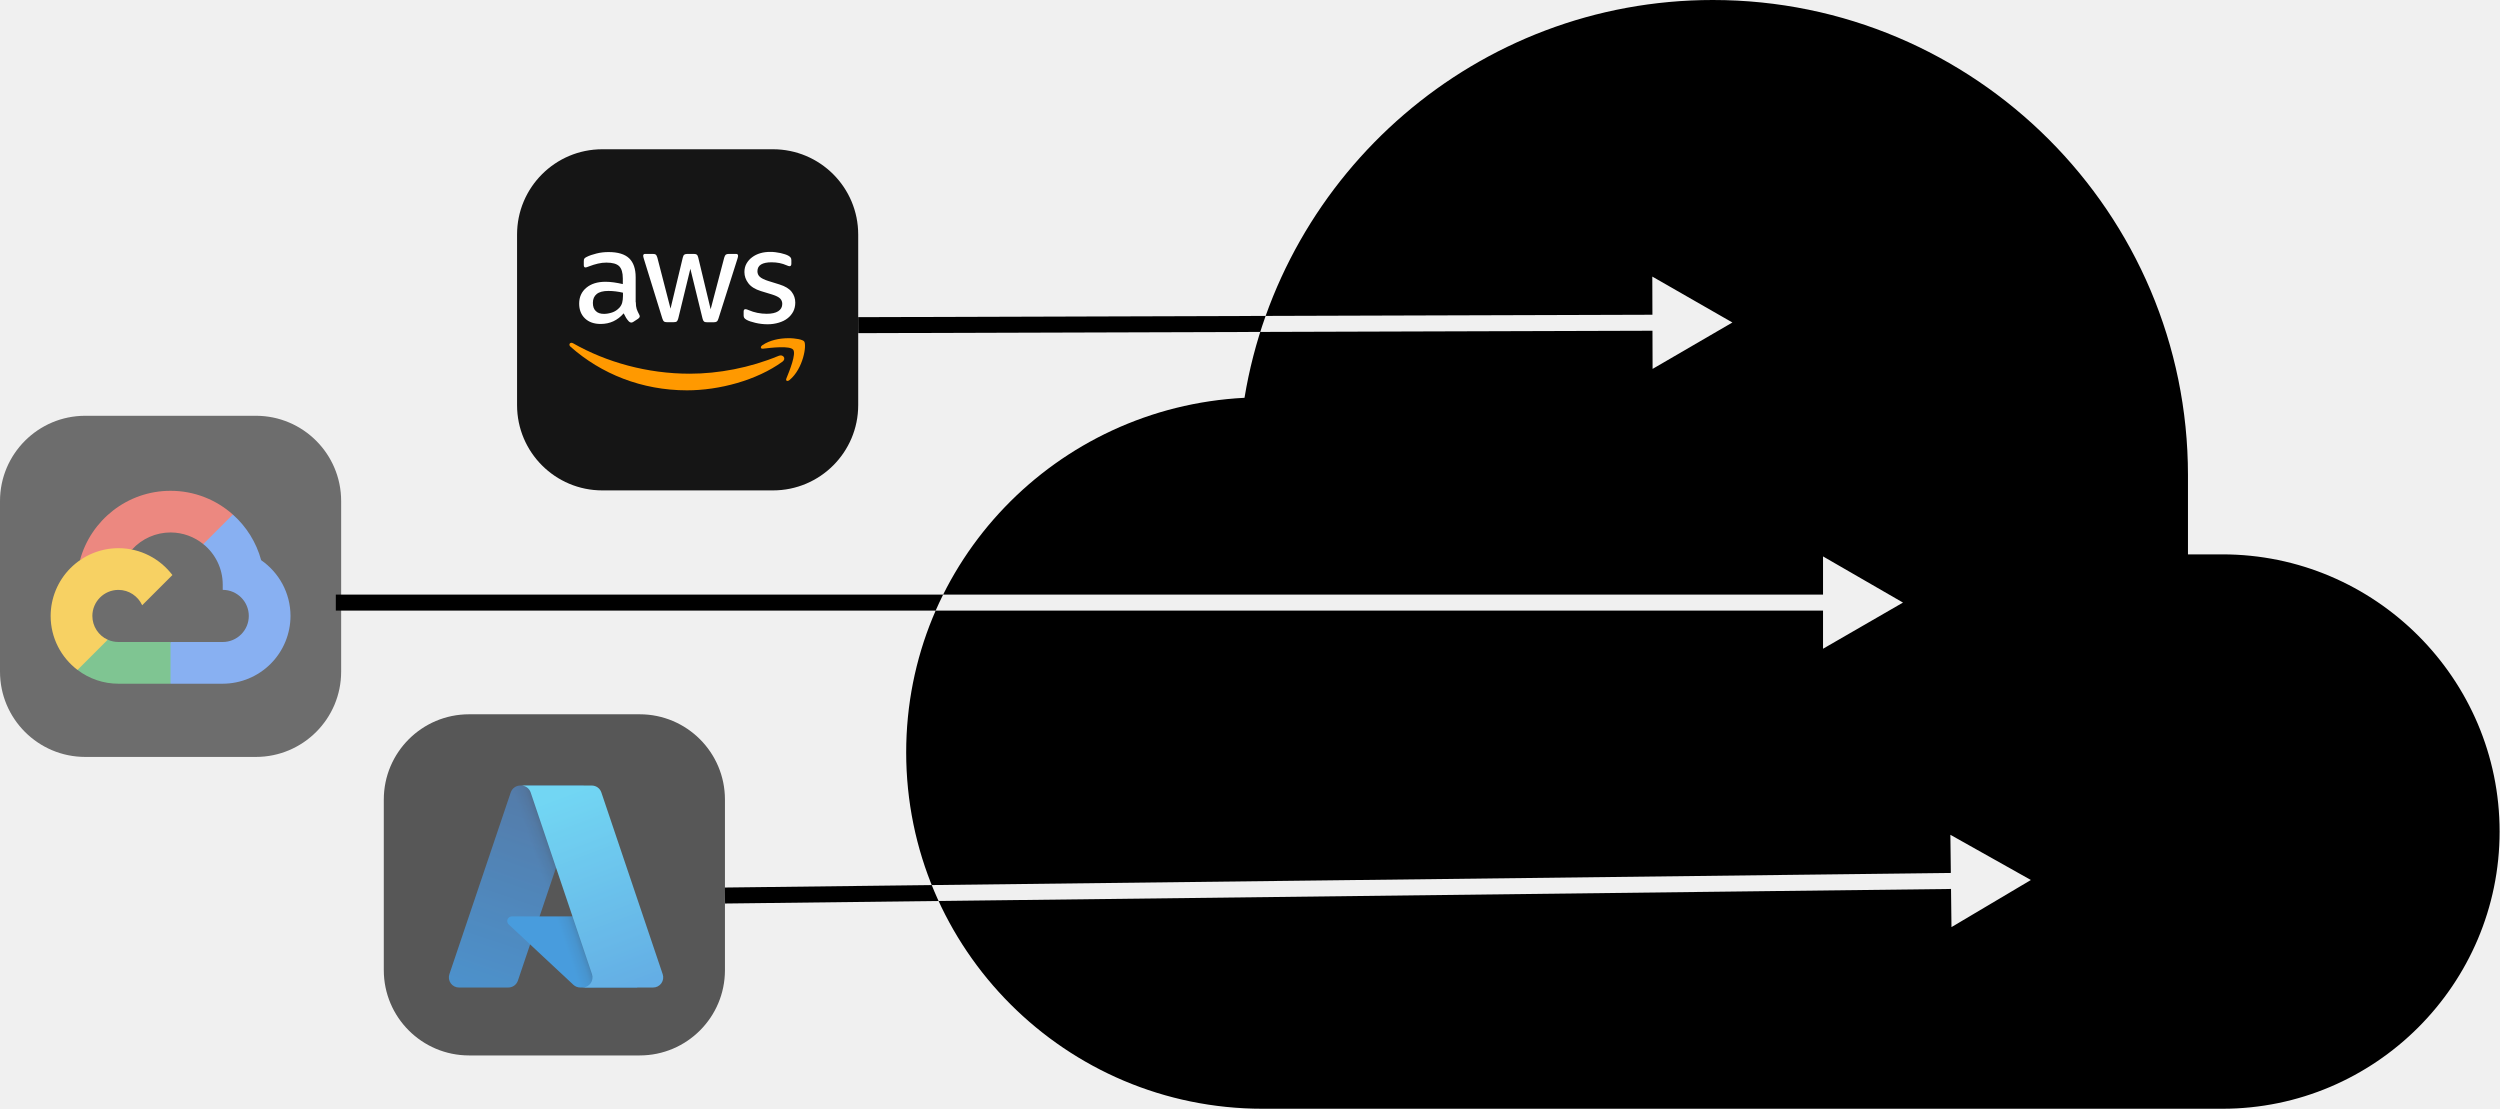
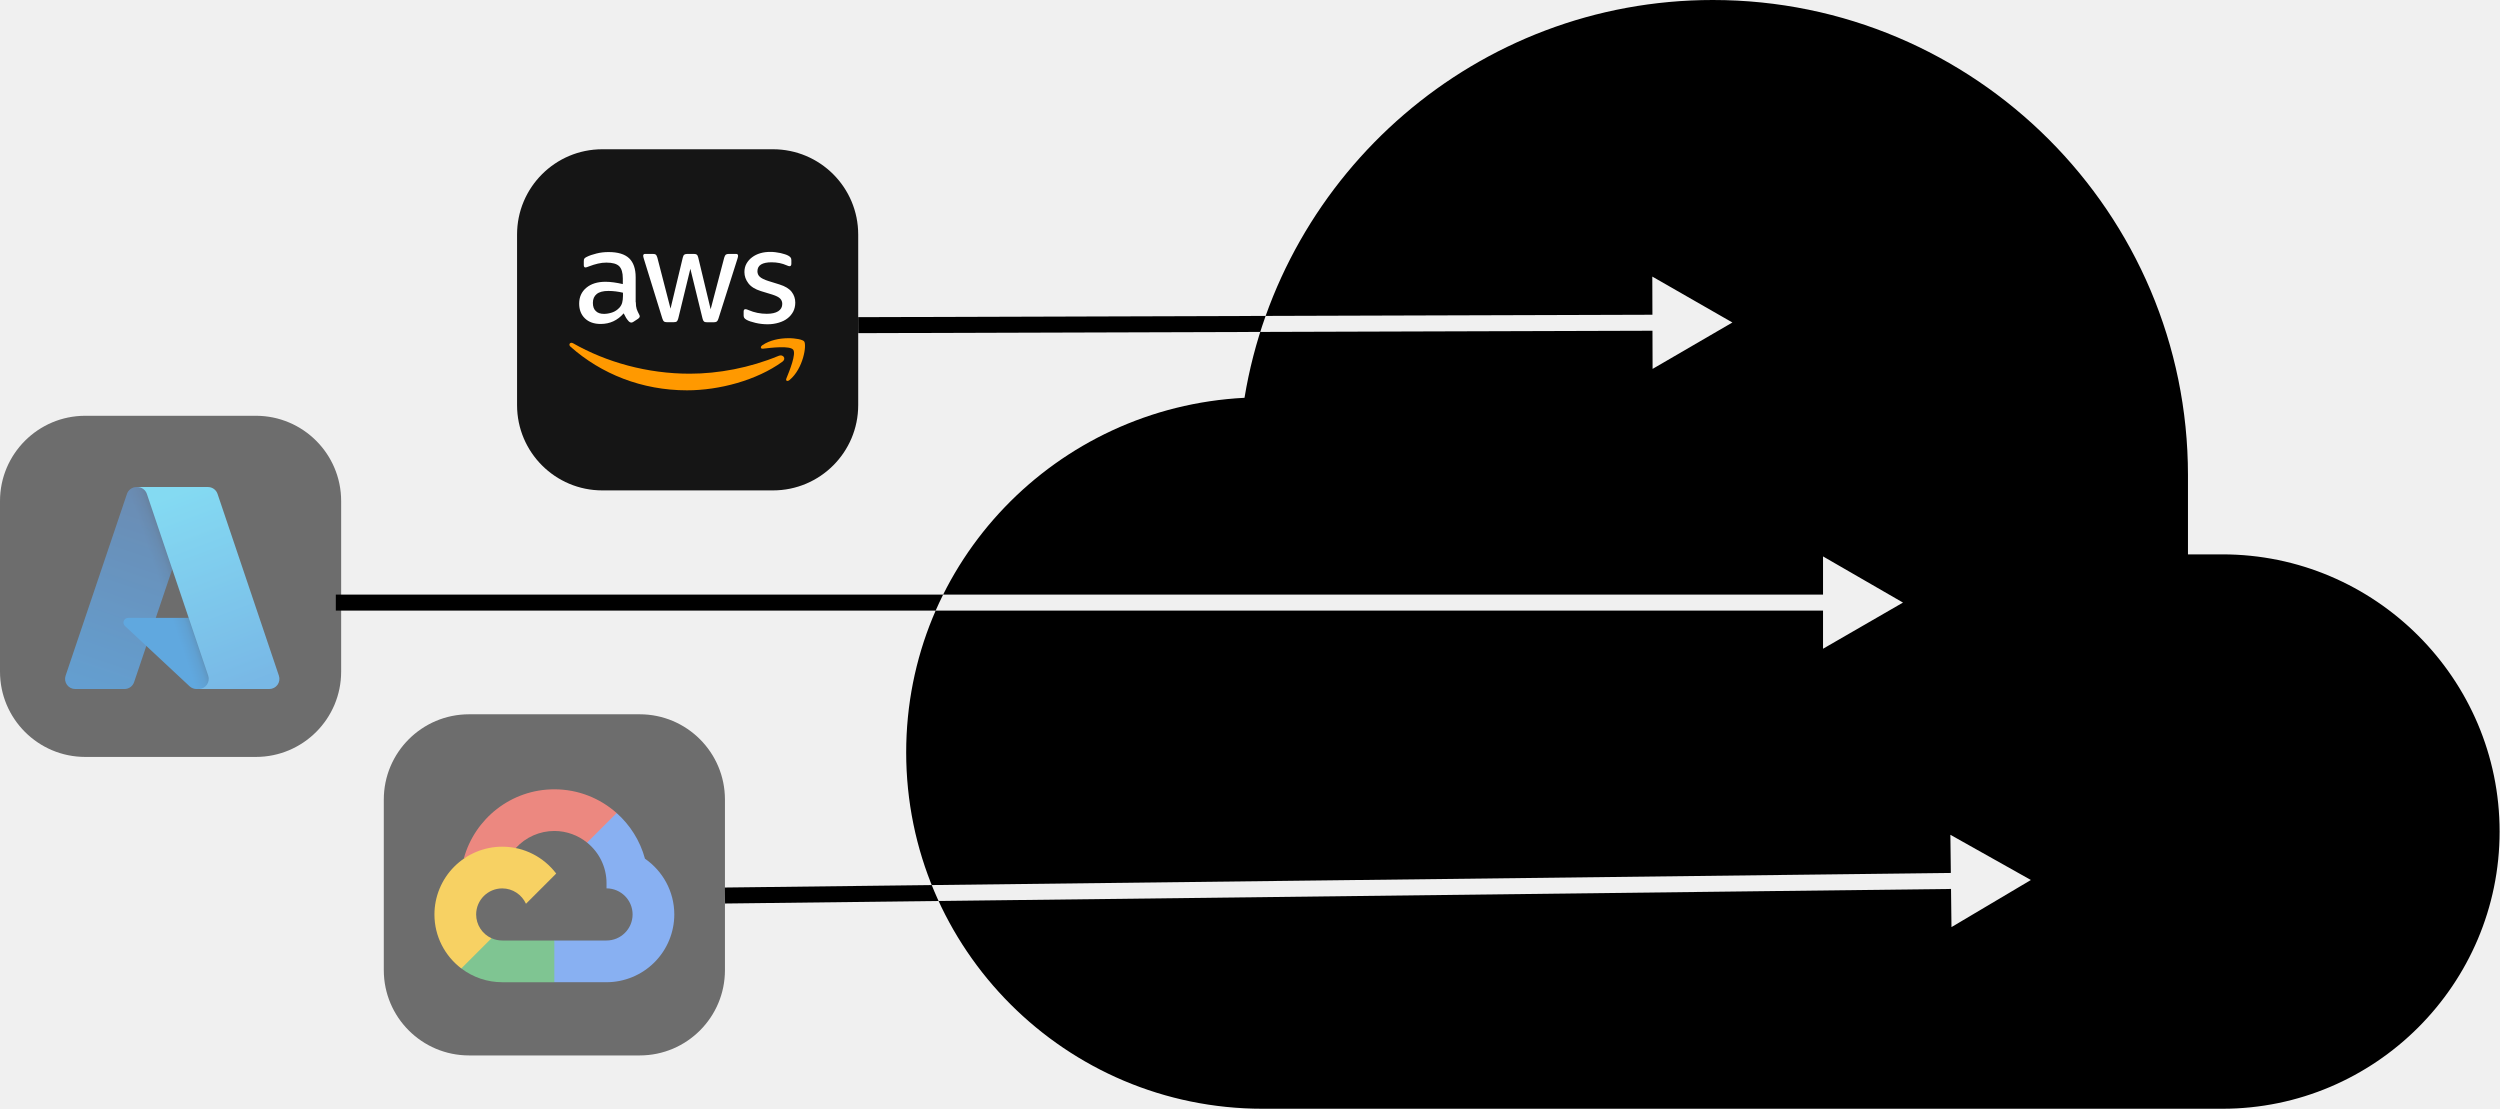
- <svg xmlns="http://www.w3.org/2000/svg" width="469" height="208" fill="none" viewBox="0 0 469 208">
-   <rect width="64" height="64" x="97" y="28" fill="#151515" rx="16" />
-   <g clip-path="url(#a)">
-     <path fill="#fff" d="M119.28 56.688c0 .534.059.968.162 1.285.117.318.264.664.47 1.04.074.116.103.231.103.332 0 .144-.088.289-.279.433l-.926.607c-.133.087-.265.13-.383.13-.147 0-.294-.072-.441-.202-.205-.217-.382-.448-.529-.679-.147-.246-.294-.52-.455-.852-1.147 1.329-2.587 1.993-4.322 1.993-1.235 0-2.22-.347-2.94-1.04-.72-.693-1.088-1.618-1.088-2.773 0-1.228.441-2.224 1.338-2.975.897-.751 2.087-1.127 3.601-1.127.5 0 1.015.043 1.558.116.544.072 1.103.188 1.691.318V52.24c0-1.098-.235-1.863-.691-2.311-.47-.448-1.264-.664-2.396-.664-.514 0-1.044.058-1.587.188-.544.13-1.074.289-1.588.491-.235.101-.412.159-.515.188-.102.029-.176.043-.235.043-.205 0-.308-.144-.308-.448v-.708c0-.231.029-.404.103-.505.073-.101.205-.202.411-.303.515-.26 1.132-.477 1.852-.65.72-.188 1.485-.274 2.293-.274 1.75 0 3.028.39 3.852 1.17.808.78 1.22 1.964 1.22 3.553v4.679h.029Zm-5.968 2.195c.485 0 .985-.087 1.514-.26.529-.173 1-.491 1.397-.924.235-.274.411-.578.499-.924.089-.347.147-.765.147-1.257v-.607c-.426-.101-.882-.188-1.352-.245-.47-.058-.926-.087-1.382-.087-.985 0-1.705.188-2.19.578-.485.39-.72.939-.72 1.661 0 .679.176 1.184.544 1.531.352.361.867.534 1.543.534Zm11.804 1.56c-.265 0-.441-.043-.559-.144-.117-.087-.22-.289-.309-.563l-3.454-11.164c-.088-.289-.132-.477-.132-.578 0-.231.117-.361.353-.361h1.44c.279 0 .47.043.573.144.118.087.206.289.294.563l2.47 9.561 2.293-9.561c.073-.289.162-.477.279-.563.118-.087.324-.144.588-.144h1.176c.28 0 .471.043.588.144.118.087.221.289.279.563l2.323 9.677 2.543-9.677c.088-.289.191-.477.294-.563.118-.087.309-.144.573-.144h1.367c.236 0 .368.116.368.361 0 .072-.015.144-.03.231-.014.087-.044.202-.102.361l-3.543 11.164c-.088.289-.191.477-.309.563-.117.087-.308.144-.558.144h-1.264c-.28 0-.471-.043-.588-.144-.118-.101-.221-.289-.28-.578l-2.278-9.316-2.264 9.301c-.073.289-.162.477-.279.578-.118.101-.324.144-.588.144h-1.264Zm18.888.39c-.764 0-1.528-.087-2.263-.26-.735-.173-1.308-.361-1.691-.578-.235-.13-.397-.274-.455-.404-.059-.13-.089-.274-.089-.404v-.737c0-.303.118-.448.339-.448.088 0 .176.015.264.043.088.029.221.087.368.144.499.217 1.043.39 1.617.505.588.116 1.161.173 1.749.173.926 0 1.646-.159 2.146-.477.5-.318.764-.78.764-1.372 0-.404-.132-.737-.397-1.011-.264-.274-.764-.52-1.484-.751l-2.132-.65c-1.073-.332-1.866-.823-2.352-1.473-.485-.635-.735-1.343-.735-2.094 0-.607.133-1.141.397-1.603.265-.462.618-.867 1.059-1.184.441-.332.94-.578 1.528-.751.588-.173 1.206-.245 1.853-.245.323 0 .661.014.984.058.339.043.647.101.956.159.294.072.573.144.838.231.264.087.47.173.617.26.206.116.353.231.441.361.088.116.132.274.132.477v.679c0 .303-.117.462-.338.462-.117 0-.308-.058-.558-.173-.838-.376-1.779-.563-2.823-.563-.837 0-1.499.13-1.955.404-.455.274-.69.693-.69 1.285 0 .404.147.751.441 1.026.294.274.837.549 1.616.794l2.088.65c1.058.332 1.823.794 2.278 1.387.456.592.676 1.271.676 2.022 0 .621-.132 1.184-.382 1.675-.264.491-.617.924-1.073 1.271-.456.361-.999.621-1.631.809-.662.202-1.353.303-2.103.303Z" />
-     <path fill="#F90" fill-rule="evenodd" d="M146.783 67.853c-4.837 3.51-11.863 5.373-17.904 5.373-8.467 0-16.096-3.076-21.858-8.189-.456-.404-.045-.953.499-.635 6.233 3.553 13.921 5.705 21.873 5.705 5.365 0 11.26-1.098 16.684-3.351.808-.361 1.499.52.706 1.098Z" clip-rule="evenodd" />
-     <path fill="#F90" fill-rule="evenodd" d="M148.796 65.6c-.617-.78-4.086-.376-5.659-.188-.47.058-.544-.347-.117-.65 2.763-1.907 7.305-1.358 7.834-.722.53.65-.147 5.113-2.734 7.25-.397.332-.779.159-.602-.274.588-1.43 1.896-4.651 1.278-5.416Z" clip-rule="evenodd" />
+ <svg xmlns="http://www.w3.org/2000/svg" width="469" height="208" viewBox="0 0 469 208" fill="none">
+   <rect x="97" y="28" width="64" height="64" rx="16" fill="#151515" />
+   <g clip-path="url(#clip0_19_909)">
+     <path d="M119.28 56.688C119.28 57.223 119.339 57.656 119.442 57.974C119.559 58.292 119.706 58.638 119.912 59.014C119.986 59.129 120.015 59.245 120.015 59.346C120.015 59.49 119.927 59.635 119.736 59.779L118.81 60.386C118.677 60.472 118.545 60.516 118.427 60.516C118.28 60.516 118.133 60.444 117.986 60.314C117.781 60.097 117.604 59.866 117.457 59.635C117.31 59.389 117.163 59.115 117.002 58.783C115.855 60.111 114.415 60.776 112.68 60.776C111.445 60.776 110.46 60.429 109.74 59.736C109.02 59.043 108.652 58.118 108.652 56.963C108.652 55.735 109.093 54.739 109.99 53.988C110.887 53.237 112.077 52.861 113.591 52.861C114.091 52.861 114.606 52.904 115.149 52.977C115.693 53.049 116.252 53.164 116.84 53.294V52.24C116.84 51.142 116.605 50.377 116.149 49.929C115.679 49.481 114.885 49.265 113.753 49.265C113.239 49.265 112.709 49.322 112.166 49.453C111.622 49.583 111.092 49.741 110.578 49.944C110.343 50.045 110.166 50.102 110.063 50.131C109.961 50.16 109.887 50.175 109.828 50.175C109.623 50.175 109.52 50.03 109.52 49.727V49.019C109.52 48.788 109.549 48.615 109.623 48.514C109.696 48.413 109.828 48.312 110.034 48.21C110.549 47.95 111.166 47.734 111.886 47.56C112.606 47.373 113.371 47.286 114.179 47.286C115.929 47.286 117.207 47.676 118.031 48.456C118.839 49.236 119.251 50.42 119.251 52.009V56.688H119.28ZM113.312 58.884C113.797 58.884 114.297 58.797 114.826 58.624C115.355 58.45 115.826 58.133 116.223 57.699C116.458 57.425 116.634 57.122 116.722 56.775C116.811 56.428 116.869 56.01 116.869 55.519V54.912C116.443 54.811 115.987 54.724 115.517 54.666C115.047 54.609 114.591 54.58 114.135 54.58C113.15 54.58 112.43 54.767 111.945 55.157C111.46 55.547 111.225 56.096 111.225 56.818C111.225 57.497 111.401 58.003 111.769 58.349C112.121 58.71 112.636 58.884 113.312 58.884ZM125.116 60.444C124.851 60.444 124.675 60.4 124.557 60.299C124.44 60.212 124.337 60.01 124.248 59.736L120.794 48.572C120.706 48.283 120.662 48.095 120.662 47.994C120.662 47.763 120.779 47.633 121.015 47.633H122.455C122.734 47.633 122.925 47.676 123.028 47.777C123.146 47.864 123.234 48.066 123.322 48.34L125.792 57.902L128.085 48.34C128.158 48.052 128.247 47.864 128.364 47.777C128.482 47.691 128.688 47.633 128.952 47.633H130.128C130.408 47.633 130.599 47.676 130.716 47.777C130.834 47.864 130.937 48.066 130.995 48.34L133.318 58.017L135.861 48.34C135.949 48.052 136.052 47.864 136.155 47.777C136.273 47.691 136.464 47.633 136.728 47.633H138.095C138.331 47.633 138.463 47.748 138.463 47.994C138.463 48.066 138.448 48.138 138.433 48.225C138.419 48.312 138.389 48.427 138.331 48.586L134.788 59.75C134.7 60.039 134.597 60.227 134.479 60.314C134.362 60.4 134.171 60.458 133.921 60.458H132.657C132.377 60.458 132.186 60.415 132.069 60.314C131.951 60.212 131.848 60.025 131.789 59.736L129.511 50.42L127.247 59.721C127.174 60.01 127.085 60.198 126.968 60.299C126.85 60.4 126.644 60.444 126.38 60.444H125.116ZM144.004 60.834C143.24 60.834 142.476 60.747 141.741 60.574C141.006 60.4 140.433 60.212 140.05 59.996C139.815 59.866 139.653 59.721 139.595 59.591C139.536 59.461 139.506 59.317 139.506 59.187V58.45C139.506 58.147 139.624 58.003 139.845 58.003C139.933 58.003 140.021 58.017 140.109 58.046C140.197 58.075 140.33 58.133 140.477 58.191C140.976 58.407 141.52 58.58 142.094 58.696C142.682 58.812 143.255 58.869 143.843 58.869C144.769 58.869 145.489 58.71 145.989 58.393C146.489 58.075 146.753 57.613 146.753 57.021C146.753 56.616 146.621 56.284 146.356 56.01C146.092 55.735 145.592 55.49 144.872 55.259L142.74 54.609C141.667 54.276 140.874 53.785 140.388 53.136C139.903 52.5 139.653 51.792 139.653 51.041C139.653 50.435 139.786 49.9 140.05 49.438C140.315 48.976 140.668 48.572 141.109 48.254C141.55 47.922 142.049 47.676 142.637 47.503C143.225 47.329 143.843 47.257 144.49 47.257C144.813 47.257 145.151 47.272 145.474 47.315C145.813 47.358 146.121 47.416 146.43 47.474C146.724 47.546 147.003 47.618 147.268 47.705C147.532 47.792 147.738 47.878 147.885 47.965C148.091 48.08 148.238 48.196 148.326 48.326C148.414 48.441 148.458 48.6 148.458 48.803V49.481C148.458 49.785 148.341 49.944 148.12 49.944C148.003 49.944 147.812 49.886 147.562 49.77C146.724 49.395 145.783 49.207 144.739 49.207C143.902 49.207 143.24 49.337 142.784 49.611C142.329 49.886 142.094 50.305 142.094 50.897C142.094 51.301 142.241 51.648 142.535 51.922C142.829 52.197 143.372 52.471 144.151 52.717L146.239 53.367C147.297 53.699 148.062 54.161 148.517 54.753C148.973 55.345 149.193 56.024 149.193 56.775C149.193 57.396 149.061 57.959 148.811 58.45C148.547 58.941 148.194 59.375 147.738 59.721C147.282 60.083 146.739 60.343 146.107 60.53C145.445 60.732 144.754 60.834 144.004 60.834Z" fill="white" />
+     <path fill-rule="evenodd" clip-rule="evenodd" d="M146.783 67.853C141.946 71.362 134.92 73.225 128.879 73.225C120.412 73.225 112.783 70.149 107.021 65.036C106.565 64.632 106.976 64.083 107.52 64.401C113.753 67.954 121.441 70.106 129.393 70.106C134.758 70.106 140.653 69.008 146.077 66.755C146.885 66.394 147.576 67.275 146.783 67.853Z" fill="#FF9900" />
+     <path fill-rule="evenodd" clip-rule="evenodd" d="M148.796 65.6C148.179 64.82 144.71 65.224 143.137 65.412C142.667 65.47 142.593 65.065 143.02 64.762C145.783 62.855 150.325 63.404 150.854 64.04C151.384 64.69 150.707 69.153 148.12 71.29C147.723 71.622 147.341 71.449 147.518 71.016C148.106 69.586 149.414 66.365 148.796 65.6Z" fill="#FF9900" />
  </g>
-   <g opacity=".7">
-     <rect width="64" height="64" x="72" y="134" fill="#151515" rx="16" />
-     <g clip-path="url(#b)">
-       <path fill="url(#c)" d="M97.612 147.366h11.9l-12.354 36.602c-.127.377-.369.703-.691.935-.322.231-.709.356-1.106.356h-9.261c-.301 0-.597-.071-.865-.209-.268-.137-.499-.336-.674-.58-.175-.245-.29-.527-.335-.825-.045-.297-.018-.601.079-.886l11.509-34.102c.127-.376.369-.703.691-.935.323-.232.71-.356 1.107-.356Z" />
-       <path fill="#0078D4" d="M114.904 171.916H96.034c-.175 0-.347.053-.492.151-.145.099-.257.239-.322.402-.064.163-.078.342-.039.513.039.171.128.327.256.446l12.126 11.318c.353.33.818.513 1.301.513h10.685l-4.645-13.343Z" />
-       <path fill="url(#d)" d="M97.611 147.366c-.402-.002-.793.125-1.117.362-.324.237-.564.571-.685.954l-11.491 34.046c-.103.286-.135.592-.094.893.041.301.154.588.329.836.175.249.408.451.678.591.27.139.57.211.874.211h9.5c.354-.064.684-.22.958-.452.274-.233.481-.535.6-.874l2.292-6.753 8.185 7.634c.343.284.773.441 1.218.445h10.646l-4.669-13.343-13.611.003 8.331-24.553H97.611Z" />
-       <path fill="url(#e)" d="M112.811 148.654c-.127-.375-.368-.702-.69-.933-.323-.231-.709-.355-1.105-.355H97.753c.397 0 .783.124 1.105.355.322.231.564.558.69.933l11.51 34.104c.096.285.123.589.079.887-.045.297-.16.58-.335.824-.175.245-.407.444-.674.581-.268.137-.564.209-.865.209h13.263c.301 0 .597-.072.865-.209.267-.138.498-.337.674-.581.175-.244.29-.527.334-.825.045-.297.018-.601-.078-.886l-11.51-34.104Z" />
+   <g opacity="0.6">
+     <rect x="72" y="134" width="64" height="64" rx="16" fill="#151515" />
+     <g clip-path="url(#clip1_19_909)">
+       <path d="M110.137 158.078L111.579 158.103L115.495 154.187L115.685 152.527C112.578 149.76 108.477 148.074 103.995 148.074C95.881 148.074 89.033 153.595 87.006 161.074C87.433 160.776 88.347 160.999 88.347 160.999L96.173 159.712C96.173 159.712 96.575 159.047 96.779 159.08C97.694 158.074 98.809 157.271 100.053 156.722C101.296 156.173 102.641 155.889 104 155.89C106.321 155.894 108.458 156.714 110.137 158.071V158.078Z" fill="#EA4335" />
+       <path d="M120.995 161.089C120.086 157.735 118.212 154.774 115.683 152.527L110.137 158.073C112.359 159.866 113.784 162.609 113.784 165.681V166.659C116.482 166.659 118.674 168.856 118.674 171.549C118.674 174.247 116.477 176.438 113.784 176.438H104.005L103.026 177.423V183.291L104.005 184.265H113.784C117.155 184.26 120.387 182.919 122.77 180.536C125.154 178.152 126.495 174.921 126.5 171.55C126.495 167.222 124.32 163.393 120.995 161.09V161.089Z" fill="#4285F4" />
+       <path d="M94.216 184.271H103.99V176.438H94.216C93.522 176.438 92.836 176.289 92.204 176.001L90.793 176.433L86.876 180.35L86.533 181.672C88.74 183.355 91.44 184.267 94.216 184.266L94.216 184.271Z" fill="#34A853" />
+       <path d="M94.216 158.839C90.845 158.844 87.614 160.185 85.23 162.569C82.846 164.952 81.505 168.184 81.5 171.555C81.5 175.684 83.478 179.356 86.539 181.682L92.209 176.012C91.35 175.625 90.622 174.998 90.111 174.208C89.6 173.417 89.327 172.496 89.326 171.555C89.326 168.857 91.523 166.665 94.216 166.665C96.199 166.665 97.903 167.86 98.674 169.548L104.344 163.878C102.019 160.817 98.346 158.839 94.217 158.839H94.216Z" fill="#FBBC05" />
    </g>
  </g>
-   <g opacity=".6">
-     <rect width="64" height="64" y="78" fill="#151515" rx="16" />
-     <g clip-path="url(#f)">
-       <path fill="#EA4335" d="m38.137 102.078 1.441.025 3.916-3.916.19-1.659c-3.106-2.768-7.208-4.453-11.689-4.453-8.114 0-14.962 5.521-16.989 13.0.427-.298 1.341-.075 1.341-.075l7.826-1.287s.402-.665.606-.632c.915-1.006 2.03-1.809 3.273-2.358 1.244-.549 2.588-.833 3.947-.833 2.32.005 4.458.825 6.137 2.182v.007Z" />
-       <path fill="#4285F4" d="M48.995 105.089c-.909-3.354-2.783-6.315-5.312-8.562l-5.546 5.546c2.222 1.793 3.647 4.536 3.647 7.608v.978c2.698 0 4.89 2.197 4.89 4.89 0 2.698-2.197 4.889-4.89 4.889h-9.779l-.979.985v5.868l.979.974h9.779c3.371-.005 6.603-1.346 8.986-3.729 2.384-2.384 3.725-5.615 3.73-8.986-.005-4.328-2.18-8.157-5.505-10.46v-.001Z" />
-       <path fill="#34A853" d="M22.216 128.271h9.773v-7.833h-9.773c-.694 0-1.381-.149-2.012-.437l-1.411.432-3.916 3.917-.343 1.322c2.207 1.683 4.906 2.595 7.682 2.594l.001.005Z" />
-       <path fill="#FBBC05" d="M22.216 102.839c-3.371.005-6.603 1.346-8.986 3.73-2.384 2.383-3.725 5.615-3.73 8.986 0 4.129 1.978 7.801 5.039 10.127l5.67-5.67c-.858-.387-1.587-1.014-2.098-1.804-.511-.791-.784-1.712-.784-2.653 0-2.698 2.196-4.89 4.889-4.89 1.983 0 3.687 1.195 4.458 2.883l5.67-5.67c-2.325-3.061-5.998-5.039-10.127-5.039h-.001Z" />
+   <g opacity="0.6">
+     <rect y="78" width="64" height="64" rx="16" fill="#151515" />
+     <g clip-path="url(#clip2_19_909)">
+       <path d="M25.612 91.366H37.512L25.159 127.968C25.032 128.345 24.79 128.671 24.467 128.903C24.145 129.134 23.758 129.259 23.361 129.259H14.1C13.799 129.259 13.502 129.188 13.235 129.05C12.967 128.913 12.736 128.714 12.561 128.47C12.385 128.225 12.271 127.943 12.226 127.645C12.181 127.348 12.208 127.044 12.305 126.759L23.814 92.657C23.941 92.281 24.183 91.954 24.505 91.722C24.828 91.49 25.215 91.366 25.612 91.366V91.366Z" fill="url(#paint0_linear_19_909)" />
+       <path d="M42.904 115.916H24.034C23.858 115.916 23.687 115.969 23.542 116.067C23.396 116.166 23.284 116.306 23.22 116.469C23.156 116.632 23.142 116.811 23.181 116.982C23.219 117.153 23.309 117.309 23.437 117.428L35.563 128.746C35.916 129.076 36.381 129.259 36.864 129.259H47.549L42.904 115.916Z" fill="#0078D4" />
+       <path d="M25.611 91.366C25.21 91.364 24.819 91.491 24.494 91.728C24.17 91.965 23.93 92.299 23.809 92.681L12.318 126.728C12.216 127.014 12.183 127.32 12.224 127.621C12.265 127.922 12.378 128.209 12.553 128.457C12.728 128.706 12.961 128.908 13.231 129.048C13.501 129.187 13.8 129.259 14.104 129.259H23.605C23.958 129.195 24.289 129.039 24.563 128.807C24.837 128.574 25.044 128.272 25.163 127.933L27.455 121.18L35.64 128.814C35.983 129.098 36.413 129.255 36.858 129.259H47.504L42.835 115.916L29.224 115.919L37.554 91.366H25.611Z" fill="url(#paint1_linear_19_909)" />
+       <path d="M40.811 92.654C40.684 92.279 40.443 91.952 40.12 91.721C39.798 91.49 39.412 91.366 39.016 91.366H25.753C26.149 91.366 26.536 91.49 26.858 91.721C27.18 91.952 27.421 92.279 27.548 92.654L39.058 126.758C39.154 127.043 39.181 127.347 39.137 127.645C39.092 127.942 38.977 128.225 38.802 128.469C38.627 128.714 38.395 128.913 38.128 129.05C37.86 129.187 37.564 129.259 37.263 129.259H50.526C50.827 129.259 51.123 129.187 51.391 129.05C51.658 128.912 51.889 128.713 52.065 128.469C52.24 128.225 52.355 127.942 52.399 127.644C52.444 127.347 52.417 127.043 52.321 126.758L40.811 92.654Z" fill="url(#paint2_linear_19_909)" />
    </g>
  </g>
-   <path fill="#000" fill-rule="evenodd" d="M260.034 208h156.892c28.644 0 52-23.355 52-52s-23.356-52-52-52h-6.463V89.143C410.463 39.966 370.497 0 321.32 0c-44.23 0-80.897 32.359-87.85 74.627C198.154 76.425 170 105.382 170 141.143c0 36.92 29.937 66.857 66.857 66.857h23.177Zm49.938-156.114L324.998 60.5l-14.973 8.706-.022-7.16-148.998.454-.01-3 148.999-.454-.022-7.16Zm55.92 104.721 15.102 8.481-14.896 8.838-.086-7.159-229.994 2.734-.036-3 229.995-2.734-.085-7.16ZM342 104.383l15 8.661-15 8.66v-7.16H63v-3h279v-7.161Z" clip-rule="evenodd" />
+   <path fill-rule="evenodd" clip-rule="evenodd" d="M260.034 208H416.926C445.57 208 468.926 184.645 468.926 156C468.926 127.355 445.57 104 416.926 104H410.463V89.143C410.463 39.966 370.497 0 321.32 0C277.09 0 240.423 32.359 233.47 74.627C198.154 76.425 170 105.382 170 141.143C170 178.063 199.937 208 236.857 208H260.034ZM309.972 51.886L324.998 60.5L310.025 69.206L310.003 62.046L161.005 62.5L160.995 59.5L309.994 59.046L309.972 51.886ZM365.892 156.606L380.994 165.087L366.098 173.925L366.012 166.766L136.018 169.5L135.982 166.5L365.977 163.766L365.892 156.606ZM342 104.383L357 113.044L342 121.704V114.544H63V111.544H342V104.383Z" fill="black" />
  <defs>
-     <linearGradient id="c" x1="101.949" x2="89.591" y1="150.174" y2="186.685" gradientUnits="userSpaceOnUse">
+     <linearGradient id="paint0_linear_19_909" x1="29.949" y1="94.174" x2="17.59" y2="130.685" gradientUnits="userSpaceOnUse">
      <stop stop-color="#114A8B" />
      <stop offset="1" stop-color="#0669BC" />
    </linearGradient>
-     <linearGradient id="d" x1="105.809" x2="102.95" y1="167.189" y2="168.155" gradientUnits="userSpaceOnUse">
-       <stop stop-opacity=".3" />
-       <stop offset=".071" stop-opacity=".2" />
-       <stop offset=".321" stop-opacity=".1" />
-       <stop offset=".623" stop-opacity=".05" />
+     <linearGradient id="paint1_linear_19_909" x1="33.809" y1="111.189" x2="30.95" y2="112.155" gradientUnits="userSpaceOnUse">
+       <stop stop-opacity="0.3" />
+       <stop offset="0.071" stop-opacity="0.2" />
+       <stop offset="0.321" stop-opacity="0.1" />
+       <stop offset="0.623" stop-opacity="0.05" />
      <stop offset="1" stop-opacity="0" />
    </linearGradient>
-     <linearGradient id="e" x1="104.237" x2="117.803" y1="149.109" y2="185.251" gradientUnits="userSpaceOnUse">
+     <linearGradient id="paint2_linear_19_909" x1="32.237" y1="93.109" x2="45.803" y2="129.251" gradientUnits="userSpaceOnUse">
      <stop stop-color="#3CCBF4" />
      <stop offset="1" stop-color="#2892DF" />
    </linearGradient>
-     <clipPath id="a">
-       <path fill="#fff" d="M106.5 46.5h45v26.827h-45z" />
+     <clipPath id="clip0_19_909">
+       <rect width="45" height="26.827" fill="white" transform="translate(106.5 46.5)" />
    </clipPath>
-     <clipPath id="b">
-       <path fill="#fff" d="M81.5 143.5h45v45h-45z" />
+     <clipPath id="clip1_19_909">
+       <rect width="45" height="36.346" fill="white" transform="translate(81.5 148)" />
    </clipPath>
-     <clipPath id="f">
-       <path fill="#fff" d="M9.5 92h45v36.346h-45z" />
+     <clipPath id="clip2_19_909">
+       <rect width="45" height="45" fill="white" transform="translate(9.5 87.5)" />
    </clipPath>
  </defs>
</svg>
